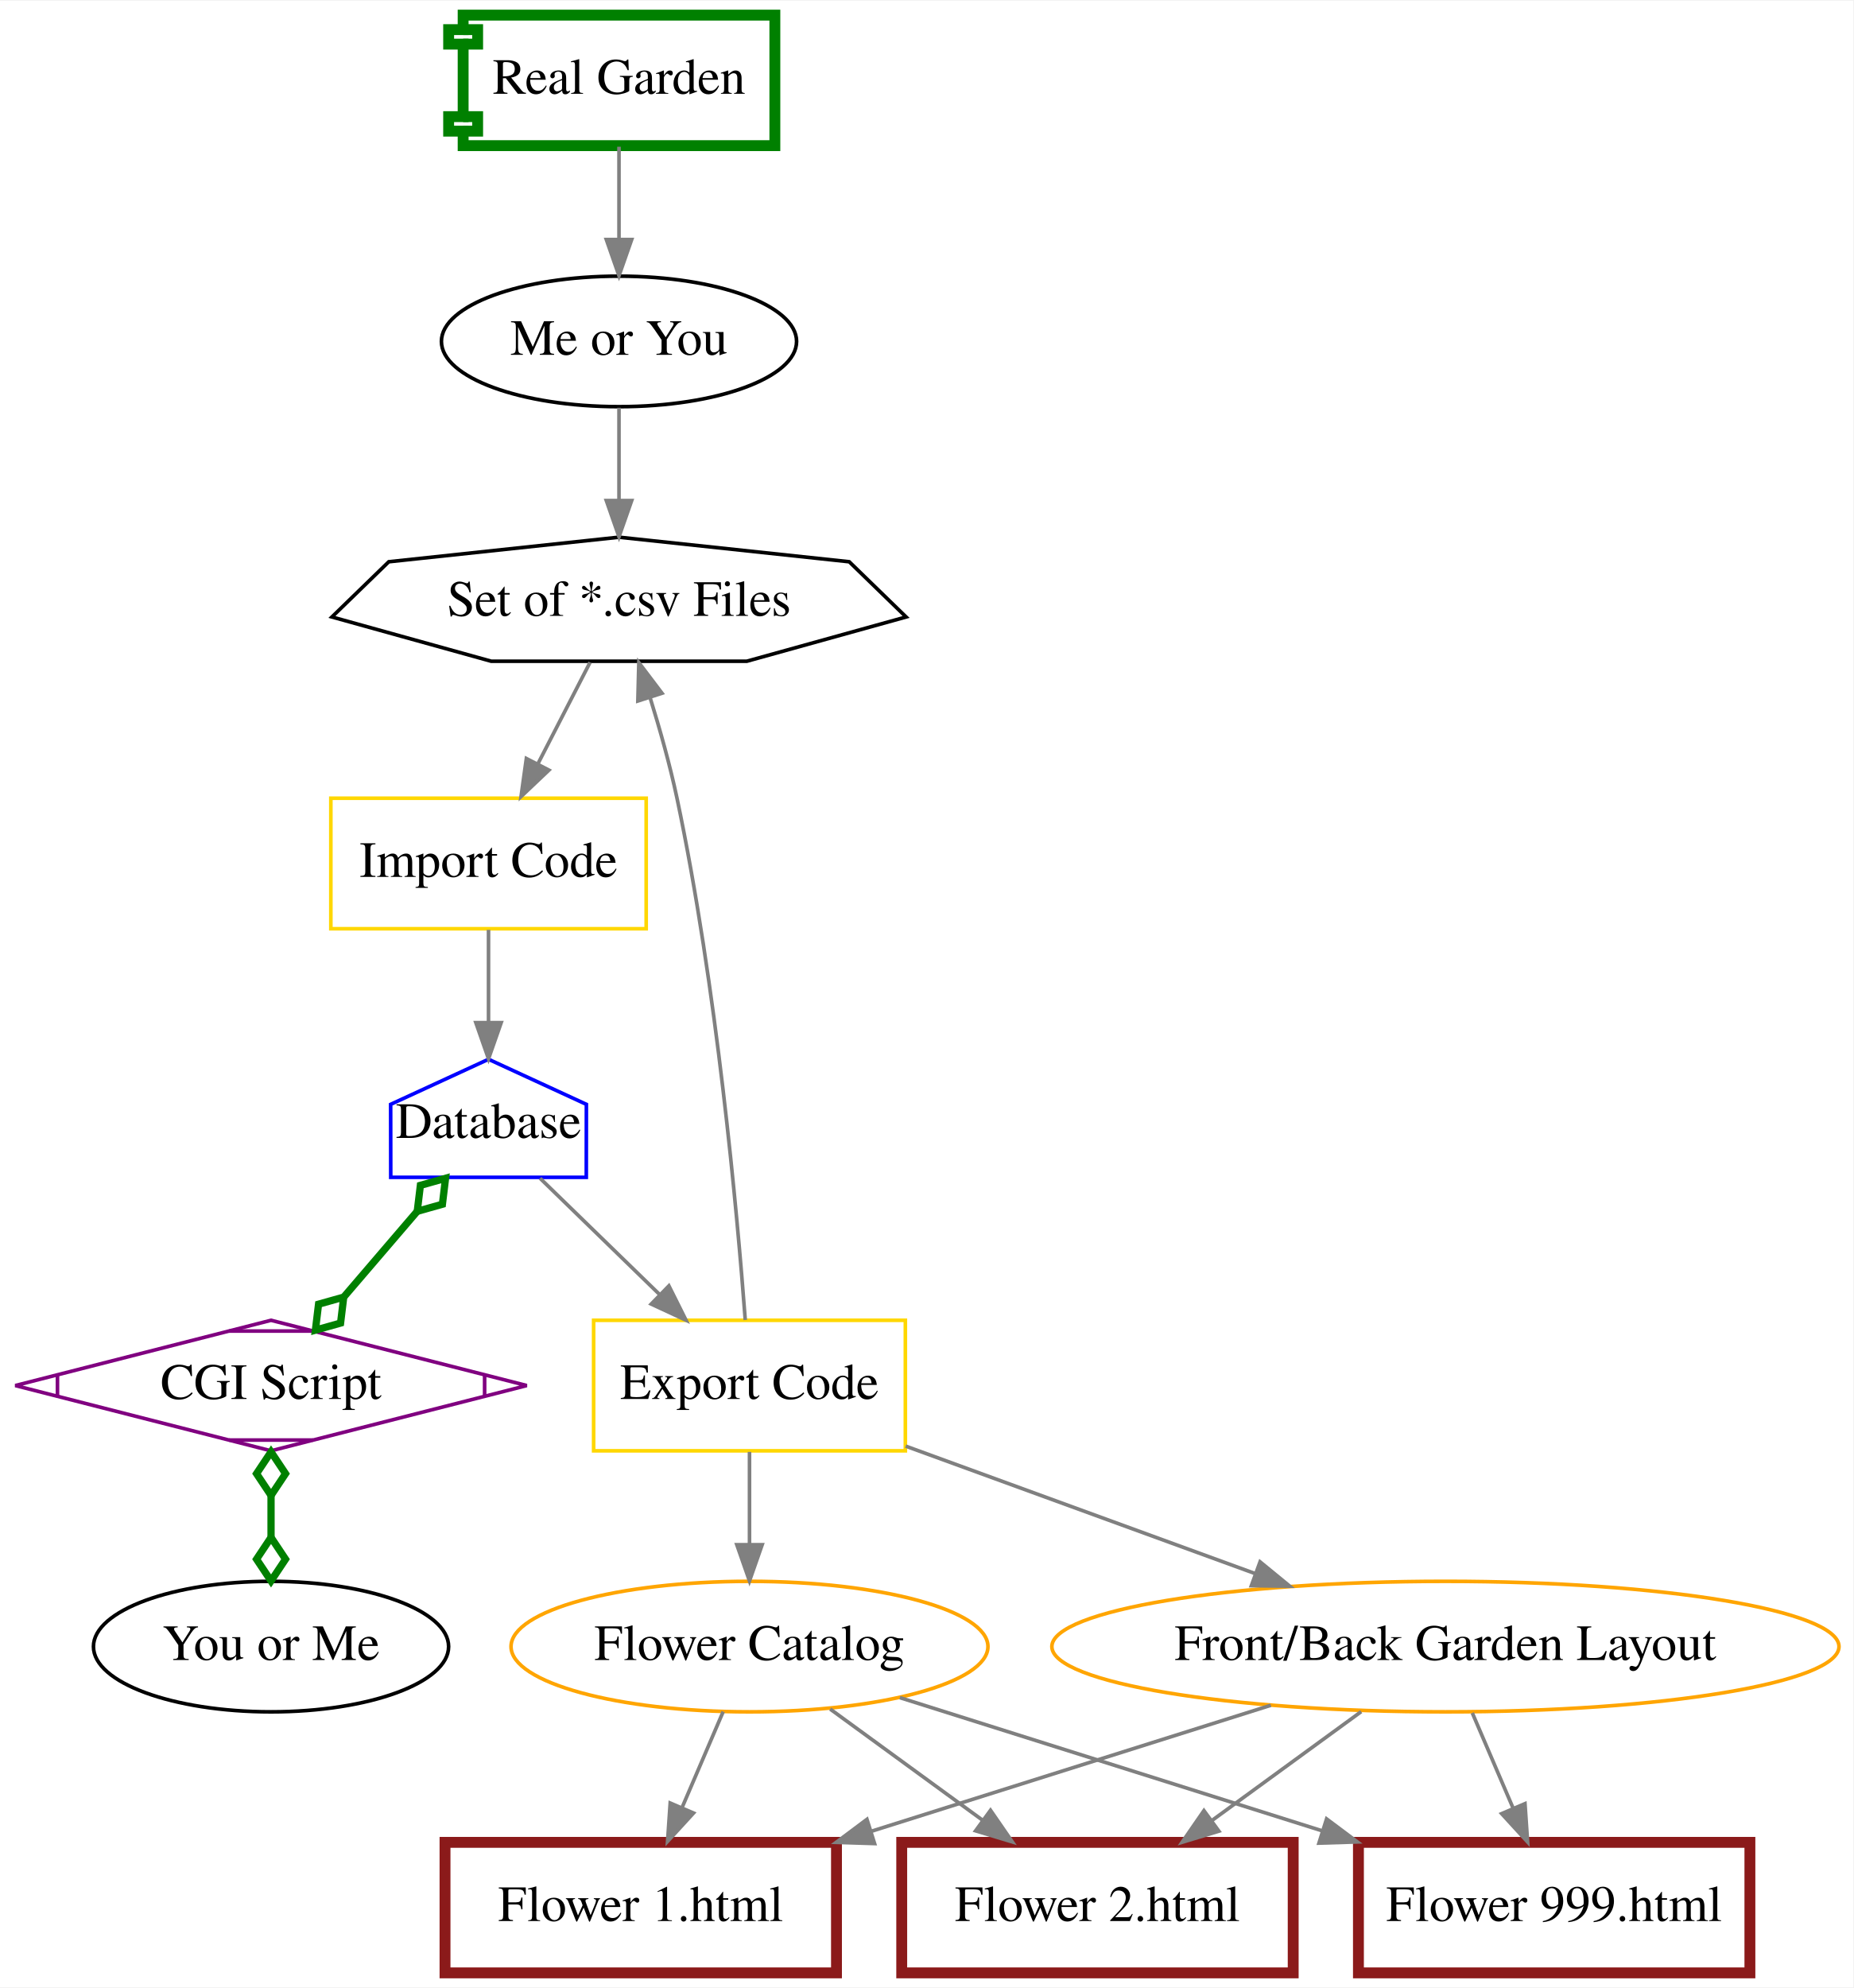
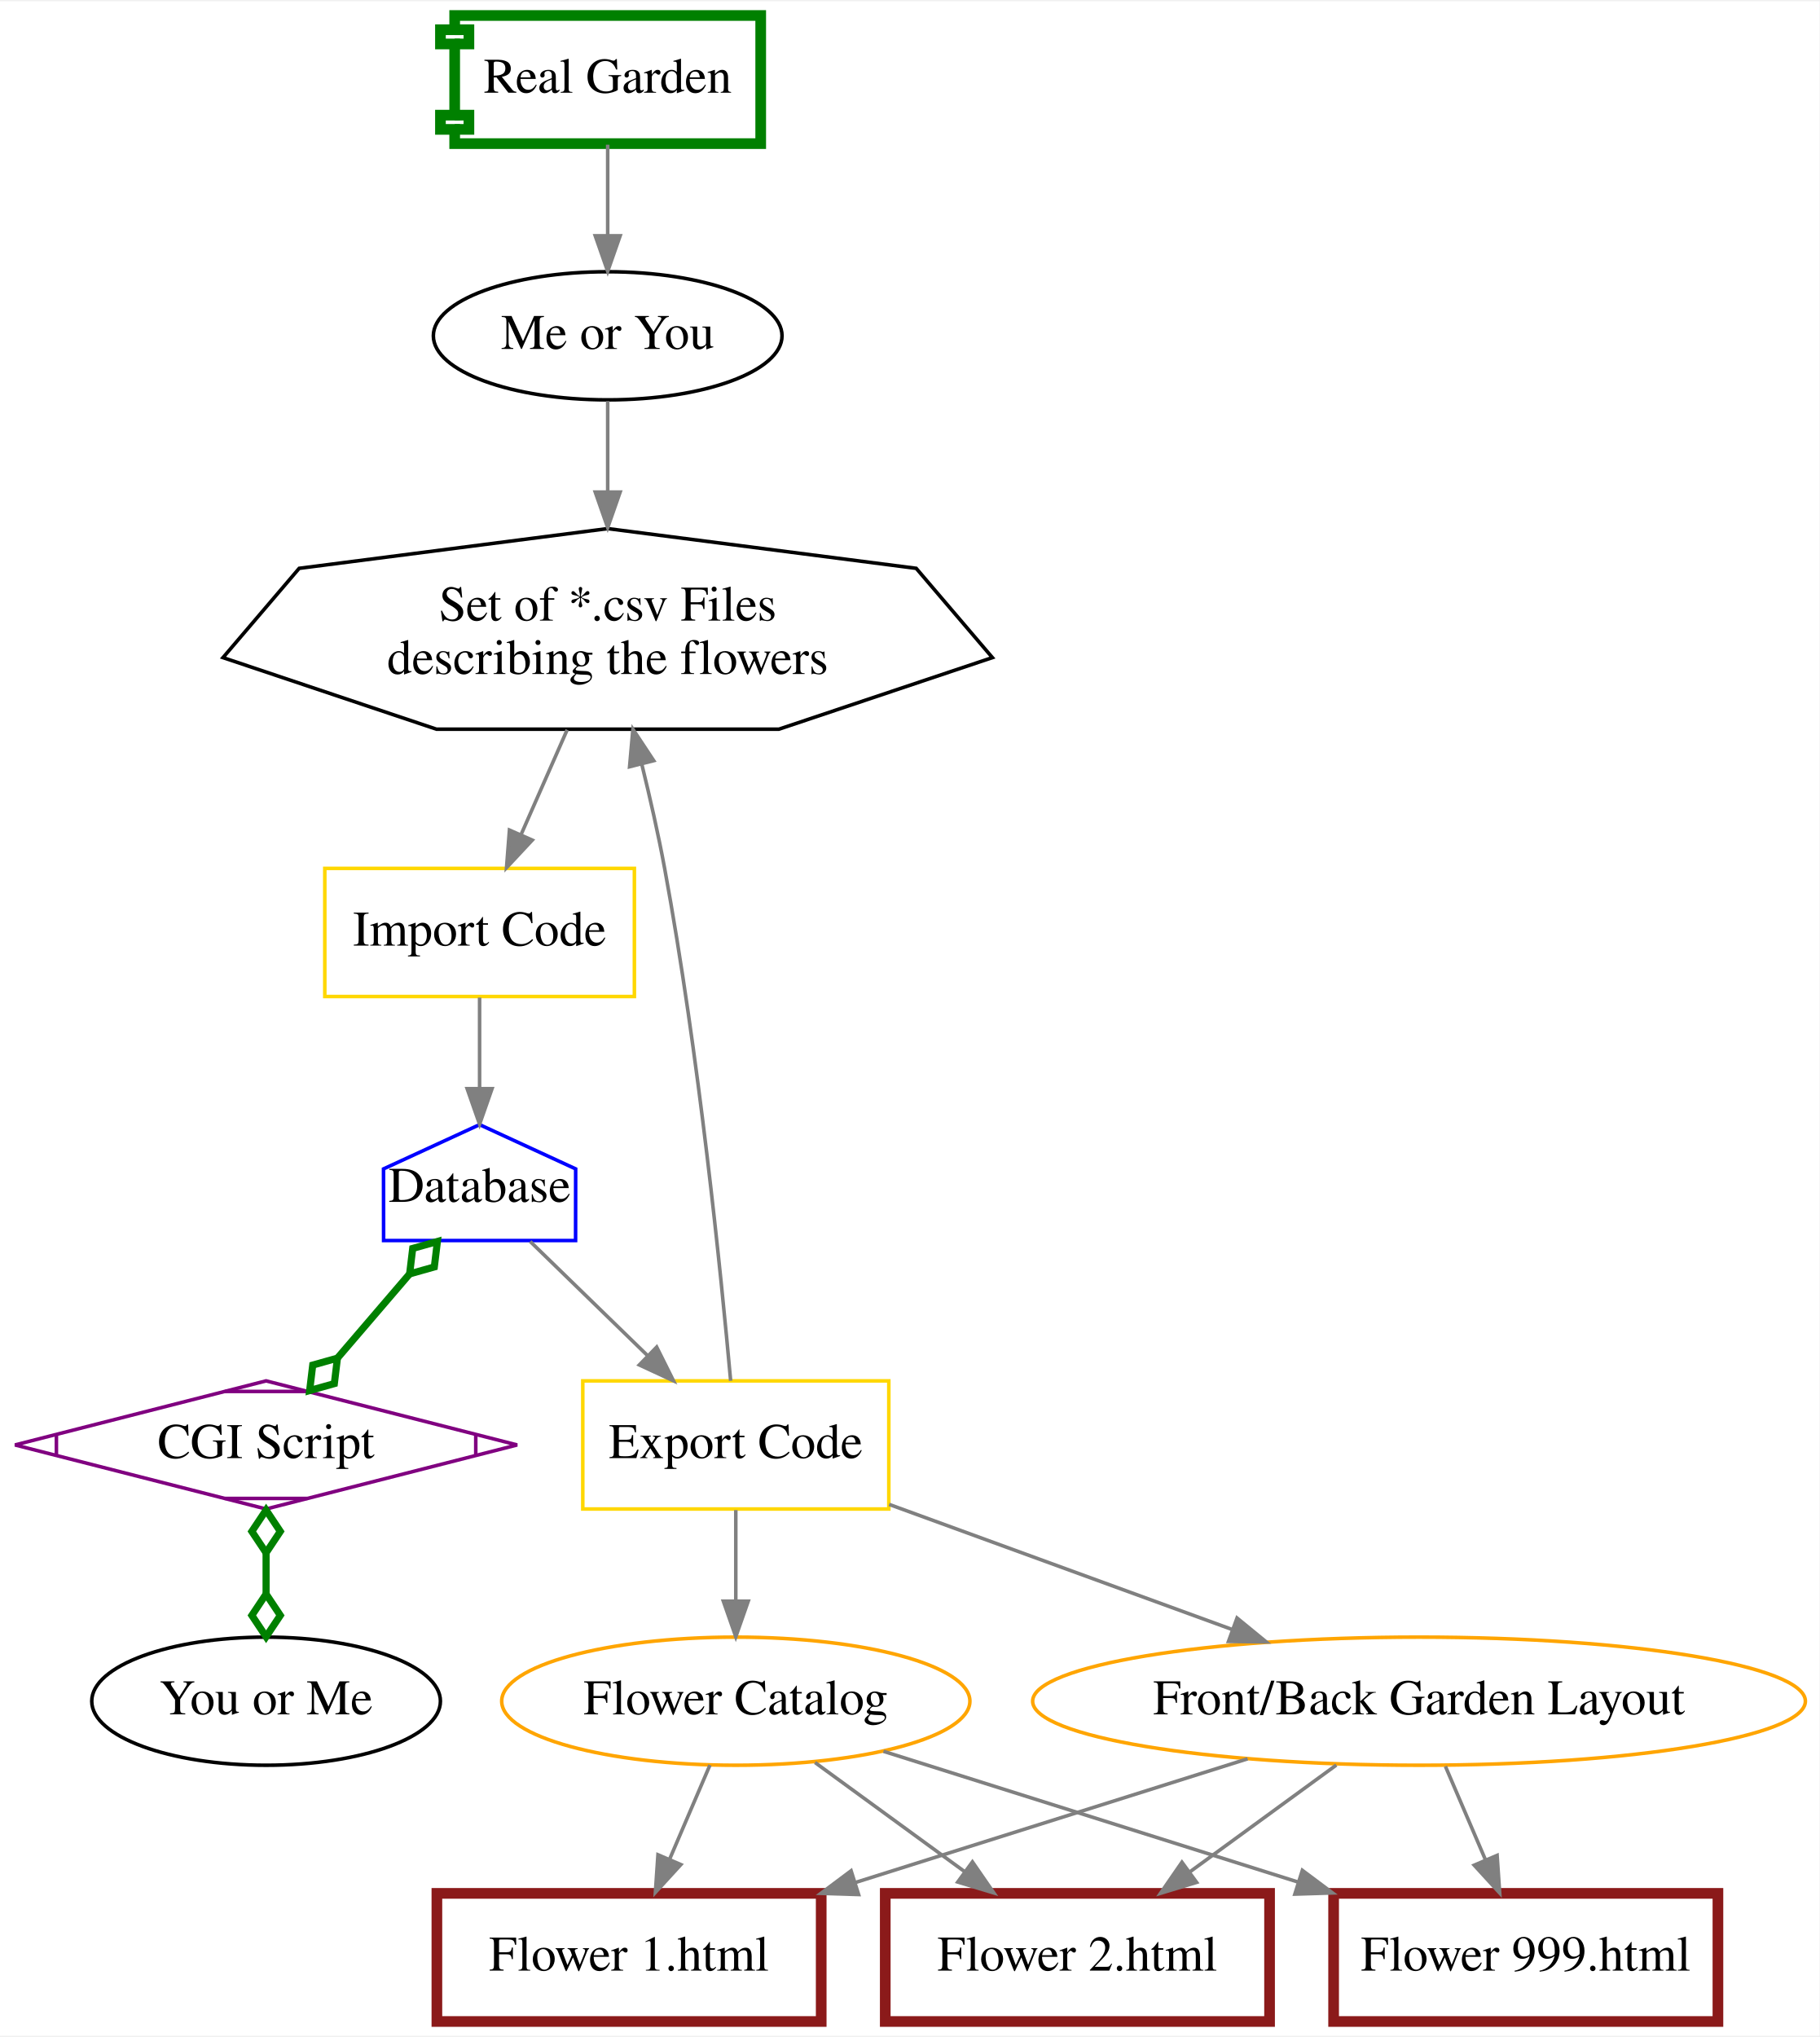
- <svg xmlns="http://www.w3.org/2000/svg" width="511pt" height="548pt" viewBox="0.00 0.00 511.32 548.00">
-   <g id="graph0" class="graph" transform="scale(1 1) rotate(0) translate(4 544)">
-     <polygon fill="white" stroke="none" points="-4,4 -4,-544 507.315,-544 507.315,4 -4,4" />
+ <svg xmlns="http://www.w3.org/2000/svg" width="511pt" height="572pt" viewBox="0.00 0.00 511.32 571.65">
+   <g id="graph0" class="graph" transform="scale(1 1) rotate(0) translate(4 567.647)">
+     <polygon fill="white" stroke="none" points="-4,4 -4,-567.647 507.315,-567.647 507.315,4 -4,4" />
    <g id="node1" class="node">
-       <polygon fill="none" stroke="green" stroke-width="3" points="209.775,-540 123.775,-540 123.775,-536 119.775,-536 119.775,-532 123.775,-532 123.775,-512 119.775,-512 119.775,-508 123.775,-508 123.775,-504 209.775,-504 209.775,-540" />
-       <polyline fill="none" stroke="green" stroke-width="3" points="123.775,-536 127.775,-536 127.775,-532 123.775,-532 " />
-       <polyline fill="none" stroke="green" stroke-width="3" points="123.775,-512 127.775,-512 127.775,-508 123.775,-508 " />
-       <text text-anchor="middle" x="166.775" y="-518.3" font-family="Times,serif" font-size="14.00">Real Garden</text>
+       <polygon fill="none" stroke="green" stroke-width="3" points="209.775,-563.647 123.775,-563.647 123.775,-559.647 119.775,-559.647 119.775,-555.647 123.775,-555.647 123.775,-535.647 119.775,-535.647 119.775,-531.647 123.775,-531.647 123.775,-527.647 209.775,-527.647 209.775,-563.647" />
+       <polyline fill="none" stroke="green" stroke-width="3" points="123.775,-559.647 127.775,-559.647 127.775,-555.647 123.775,-555.647 " />
+       <polyline fill="none" stroke="green" stroke-width="3" points="123.775,-535.647 127.775,-535.647 127.775,-531.647 123.775,-531.647 " />
+       <text text-anchor="middle" x="166.775" y="-541.947" font-family="Times,serif" font-size="14.00">Real Garden</text>
    </g>
    <g id="node2" class="node">
-       <ellipse fill="none" stroke="black" cx="166.775" cy="-450" rx="48.993" ry="18" />
-       <text text-anchor="middle" x="166.775" y="-446.3" font-family="Times,serif" font-size="14.00">Me or You</text>
+       <ellipse fill="none" stroke="black" cx="166.775" cy="-473.647" rx="48.993" ry="18" />
+       <text text-anchor="middle" x="166.775" y="-469.947" font-family="Times,serif" font-size="14.00">Me or You</text>
    </g>
    <g id="edge1" class="edge">
-       <path fill="none" stroke="grey" d="M166.775,-503.697C166.775,-495.983 166.775,-486.712 166.775,-478.112" />
-       <polygon fill="grey" stroke="grey" points="170.275,-478.104 166.775,-468.104 163.275,-478.104 170.275,-478.104" />
+       <path fill="none" stroke="grey" d="M166.775,-527.344C166.775,-519.63 166.775,-510.359 166.775,-501.759" />
+       <polygon fill="grey" stroke="grey" points="170.275,-501.751 166.775,-491.751 163.275,-501.751 170.275,-501.751" />
    </g>
    <g id="node3" class="node">
-       <polygon fill="none" stroke="black" points="245.979,-373.995 230.292,-389.223 166.775,-396 103.258,-389.223 87.571,-373.995 131.526,-361.783 202.024,-361.783 245.979,-373.995" />
-       <text text-anchor="middle" x="166.775" y="-374.3" font-family="Times,serif" font-size="14.00">Set of *.csv Files</text>
+       <polygon fill="none" stroke="black" points="274.888,-383.226 253.475,-408.309 166.775,-419.472 80.075,-408.309 58.662,-383.226 118.66,-363.112 214.89,-363.112 274.888,-383.226" />
+       <text text-anchor="middle" x="166.775" y="-393.624" font-family="Times,serif" font-size="14.00">Set of *.csv Files</text>
+       <text text-anchor="middle" x="166.775" y="-378.624" font-family="Times,serif" font-size="14.00">describing the flowers</text>
    </g>
    <g id="edge2" class="edge">
-       <path fill="none" stroke="grey" d="M166.775,-431.697C166.775,-423.983 166.775,-414.712 166.775,-406.112" />
-       <polygon fill="grey" stroke="grey" points="170.275,-406.104 166.775,-396.104 163.275,-406.104 170.275,-406.104" />
+       <path fill="none" stroke="grey" d="M166.775,-455.294C166.775,-447.877 166.775,-438.891 166.775,-430.014" />
+       <polygon fill="grey" stroke="grey" points="170.275,-429.743 166.775,-419.743 163.275,-429.743 170.275,-429.743" />
    </g>
    <g id="node4" class="node">
      <polygon fill="none" stroke="gold" points="174.275,-324 87.275,-324 87.275,-288 174.275,-288 174.275,-324" />
      <text text-anchor="middle" x="130.775" y="-302.3" font-family="Times,serif" font-size="14.00">Import Code</text>
    </g>
    <g id="edge3" class="edge">
-       <path fill="none" stroke="grey" d="M158.786,-361.465C154.56,-353.248 149.255,-342.932 144.401,-333.495" />
-       <polygon fill="grey" stroke="grey" points="147.441,-331.753 139.755,-324.461 141.216,-334.954 147.441,-331.753" />
+       <path fill="none" stroke="grey" d="M155.384,-362.934C151.257,-353.552 146.59,-342.946 142.439,-333.511" />
+       <polygon fill="grey" stroke="grey" points="145.575,-331.946 138.344,-324.203 139.167,-334.766 145.575,-331.946" />
    </g>
    <g id="node5" class="node">
      <polygon fill="none" stroke="blue" points="157.775,-239.562 130.775,-252 103.775,-239.562 103.8,-219.438 157.75,-219.438 157.775,-239.562" />
      <text text-anchor="middle" x="130.775" y="-230.3" font-family="Times,serif" font-size="14.00">Database</text>
    </g>
    <g id="edge4" class="edge">
      <path fill="none" stroke="grey" d="M130.775,-287.697C130.775,-279.983 130.775,-270.712 130.775,-262.112" />
      <polygon fill="grey" stroke="grey" points="134.275,-262.104 130.775,-252.104 127.275,-262.104 134.275,-262.104" />
    </g>
    <g id="node6" class="node">
      <polygon fill="none" stroke="gold" points="245.775,-180 159.775,-180 159.775,-144 245.775,-144 245.775,-180" />
      <text text-anchor="middle" x="202.775" y="-158.3" font-family="Times,serif" font-size="14.00">Export Code</text>
    </g>
    <g id="edge5" class="edge">
      <path fill="none" stroke="grey" d="M145,-219.17C154.39,-210.041 166.946,-197.834 177.954,-187.131" />
      <polygon fill="grey" stroke="grey" points="180.54,-189.499 185.27,-180.019 175.66,-184.48 180.54,-189.499" />
    </g>
    <g id="node12" class="node">
      <polygon fill="none" stroke="purple" points="70.775,-180 0.224,-162 70.775,-144 141.326,-162 70.775,-180" />
      <polyline fill="none" stroke="purple" points="11.852,-164.967 11.852,-159.033 " />
      <polyline fill="none" stroke="purple" points="59.148,-146.967 82.403,-146.967 " />
      <polyline fill="none" stroke="purple" points="129.699,-159.033 129.699,-164.967 " />
      <polyline fill="none" stroke="purple" points="82.403,-177.033 59.148,-177.033 " />
      <text text-anchor="middle" x="70.775" y="-158.3" font-family="Times,serif" font-size="14.00">CGI Script</text>
    </g>
    <g id="edge15" class="edge">
      <path fill="none" stroke="green" stroke-width="2" d="M110.974,-209.898C104.556,-202.411 97.432,-194.099 90.985,-186.578" />
      <polygon fill="none" stroke="green" stroke-width="2" points="111.112,-210.059 118.053,-212.012 118.921,-219.17 111.979,-217.218 111.112,-210.059" />
      <polygon fill="none" stroke="green" stroke-width="2" points="90.826,-186.393 83.884,-184.44 83.016,-177.282 89.958,-179.234 90.826,-186.393" />
    </g>
    <g id="edge7" class="edge">
-       <path fill="none" stroke="grey" d="M201.61,-180.078C199.381,-209.649 193.73,-272.193 182.775,-324 180.831,-333.192 178.039,-343.092 175.33,-351.818" />
-       <polygon fill="grey" stroke="grey" points="171.975,-350.82 172.243,-361.411 178.638,-352.964 171.975,-350.82" />
+       <path fill="none" stroke="grey" d="M201.329,-180.022C198.675,-209.509 192.4,-271.93 182.775,-324 181.011,-333.543 178.69,-343.777 176.364,-353.229" />
+       <polygon fill="grey" stroke="grey" points="172.924,-352.557 173.865,-363.11 179.71,-354.273 172.924,-352.557" />
    </g>
    <g id="node7" class="node">
      <ellipse fill="none" stroke="orange" cx="202.775" cy="-90" rx="65.789" ry="18" />
      <text text-anchor="middle" x="202.775" y="-86.3" font-family="Times,serif" font-size="14.00">Flower Catalog</text>
    </g>
    <g id="edge6" class="edge">
      <path fill="none" stroke="grey" d="M202.775,-143.697C202.775,-135.983 202.775,-126.712 202.775,-118.112" />
      <polygon fill="grey" stroke="grey" points="206.275,-118.104 202.775,-108.104 199.275,-118.104 206.275,-118.104" />
    </g>
    <g id="node8" class="node">
      <ellipse fill="none" stroke="orange" cx="394.775" cy="-90" rx="108.581" ry="18" />
      <text text-anchor="middle" x="394.775" y="-86.3" font-family="Times,serif" font-size="14.00">Front/Back Garden Layout</text>
    </g>
    <g id="edge8" class="edge">
      <path fill="none" stroke="grey" d="M245.864,-145.291C274.397,-134.888 311.998,-121.179 342.278,-110.14" />
      <polygon fill="grey" stroke="grey" points="343.634,-113.371 351.83,-106.657 341.236,-106.794 343.634,-113.371" />
    </g>
    <g id="node9" class="node">
      <polygon fill="none" stroke="#8b1a1a" stroke-width="3" points="226.775,-36 118.775,-36 118.775,-0 226.775,-0 226.775,-36" />
      <text text-anchor="middle" x="172.775" y="-14.3" font-family="Times,serif" font-size="14.00">Flower 1.html</text>
    </g>
    <g id="edge9" class="edge">
      <path fill="none" stroke="grey" d="M195.513,-72.055C192.1,-64.091 187.951,-54.411 184.136,-45.51" />
      <polygon fill="grey" stroke="grey" points="187.335,-44.088 180.179,-36.275 180.901,-46.846 187.335,-44.088" />
    </g>
    <g id="node10" class="node">
      <polygon fill="none" stroke="#8b1a1a" stroke-width="3" points="352.775,-36 244.775,-36 244.775,-0 352.775,-0 352.775,-36" />
      <text text-anchor="middle" x="298.775" y="-14.3" font-family="Times,serif" font-size="14.00">Flower 2.html</text>
    </g>
    <g id="edge10" class="edge">
      <path fill="none" stroke="grey" d="M225.041,-72.765C237.517,-63.667 253.287,-52.168 267.038,-42.142" />
      <polygon fill="grey" stroke="grey" points="269.273,-44.844 275.291,-36.124 265.149,-39.188 269.273,-44.844" />
    </g>
    <g id="node11" class="node">
      <polygon fill="none" stroke="#8b1a1a" stroke-width="3" points="478.775,-36 370.775,-36 370.775,-0 478.775,-0 478.775,-36" />
      <text text-anchor="middle" x="424.775" y="-14.3" font-family="Times,serif" font-size="14.00">Flower 999.html</text>
    </g>
    <g id="edge11" class="edge">
      <path fill="none" stroke="grey" d="M244.271,-75.916C276.989,-65.599 323.187,-51.032 360.655,-39.218" />
      <polygon fill="grey" stroke="grey" points="361.99,-42.467 370.474,-36.122 359.885,-35.791 361.99,-42.467" />
    </g>
    <g id="edge12" class="edge">
      <path fill="none" stroke="grey" d="M346.604,-73.811C314.316,-63.63 271.452,-50.114 236.368,-39.052" />
      <polygon fill="grey" stroke="grey" points="237.284,-35.671 226.694,-36.002 235.179,-42.347 237.284,-35.671" />
    </g>
    <g id="edge13" class="edge">
      <path fill="none" stroke="grey" d="M371.536,-72.055C359.129,-63.008 343.682,-51.744 330.216,-41.926" />
      <polygon fill="grey" stroke="grey" points="332.275,-39.095 322.133,-36.032 328.151,-44.751 332.275,-39.095" />
    </g>
    <g id="edge14" class="edge">
      <path fill="none" stroke="grey" d="M402.191,-71.697C405.569,-63.813 409.645,-54.304 413.398,-45.546" />
      <polygon fill="grey" stroke="grey" points="416.722,-46.675 417.445,-36.104 410.288,-43.917 416.722,-46.675" />
    </g>
    <g id="node13" class="node">
      <ellipse fill="none" stroke="black" cx="70.775" cy="-90" rx="48.993" ry="18" />
      <text text-anchor="middle" x="70.775" y="-86.3" font-family="Times,serif" font-size="14.00">You or Me</text>
    </g>
    <g id="edge16" class="edge">
      <path fill="none" stroke="green" stroke-width="2" d="M70.775,-131.667C70.775,-127.904 70.775,-124.05 70.775,-120.287" />
      <polygon fill="none" stroke="green" stroke-width="2" points="70.775,-131.697 74.775,-137.697 70.775,-143.697 66.775,-137.697 70.775,-131.697" />
      <polygon fill="none" stroke="green" stroke-width="2" points="70.775,-120.104 66.775,-114.104 70.775,-108.104 74.775,-114.104 70.775,-120.104" />
    </g>
  </g>
</svg>
